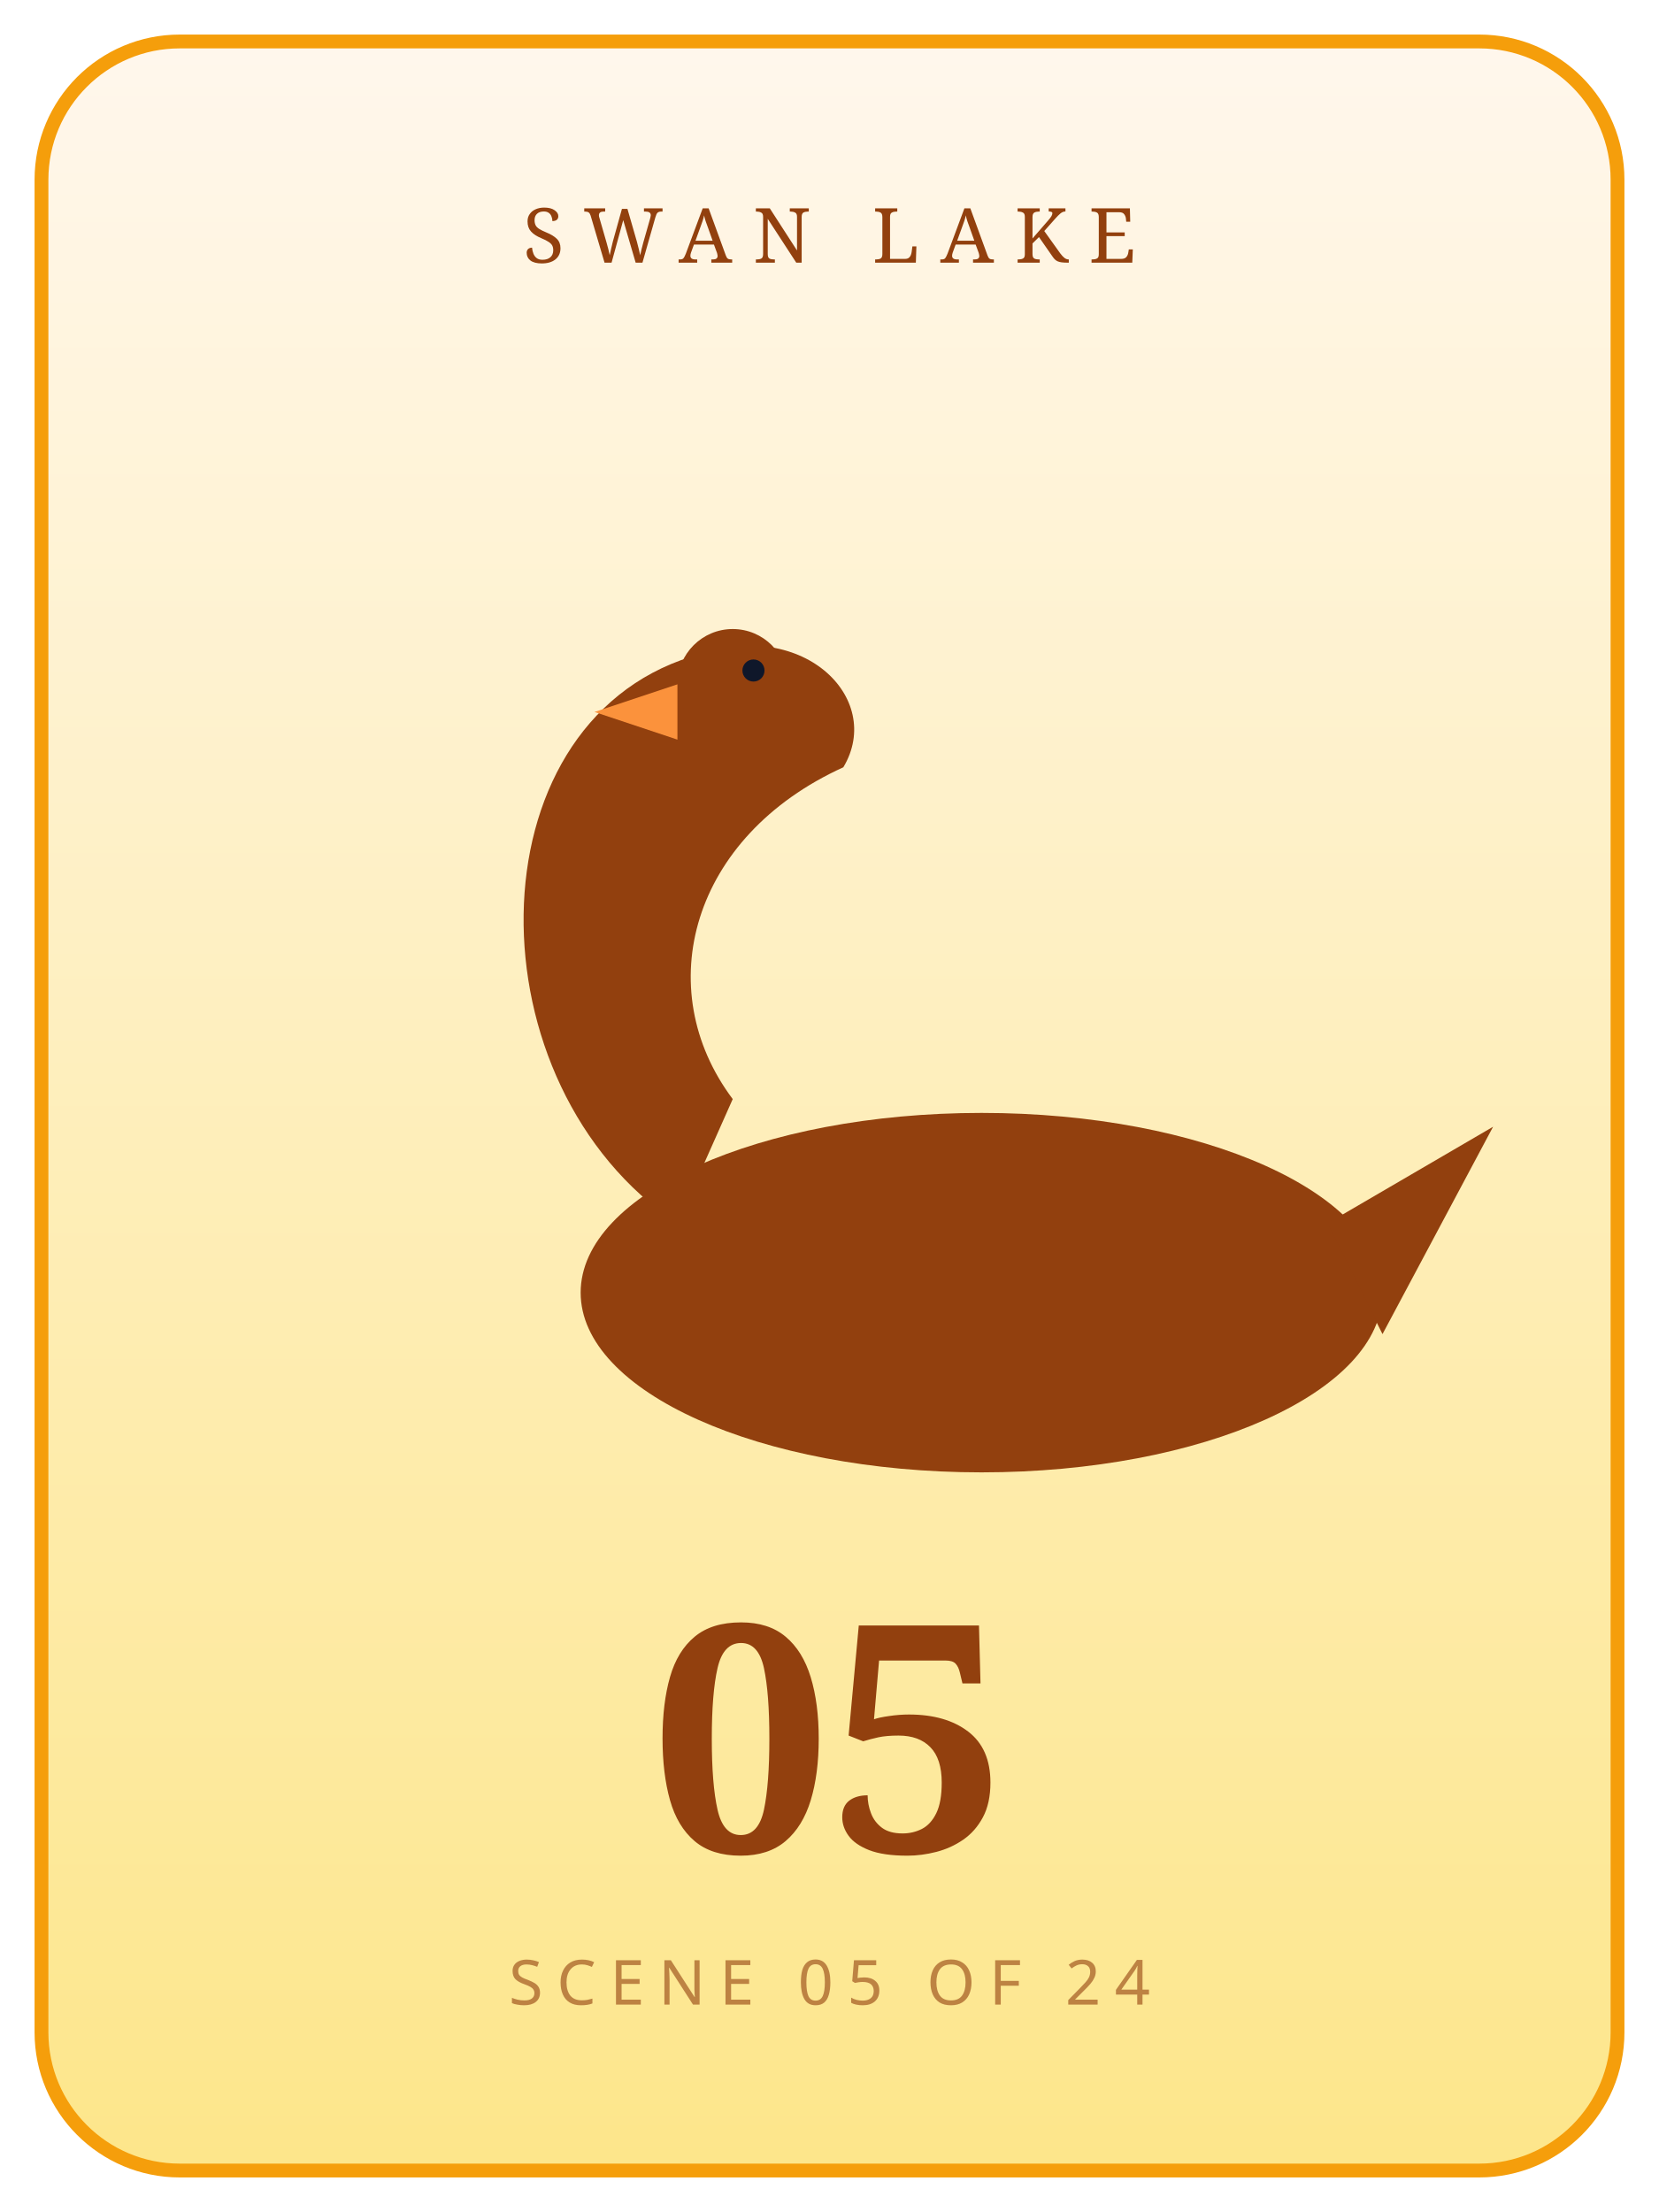
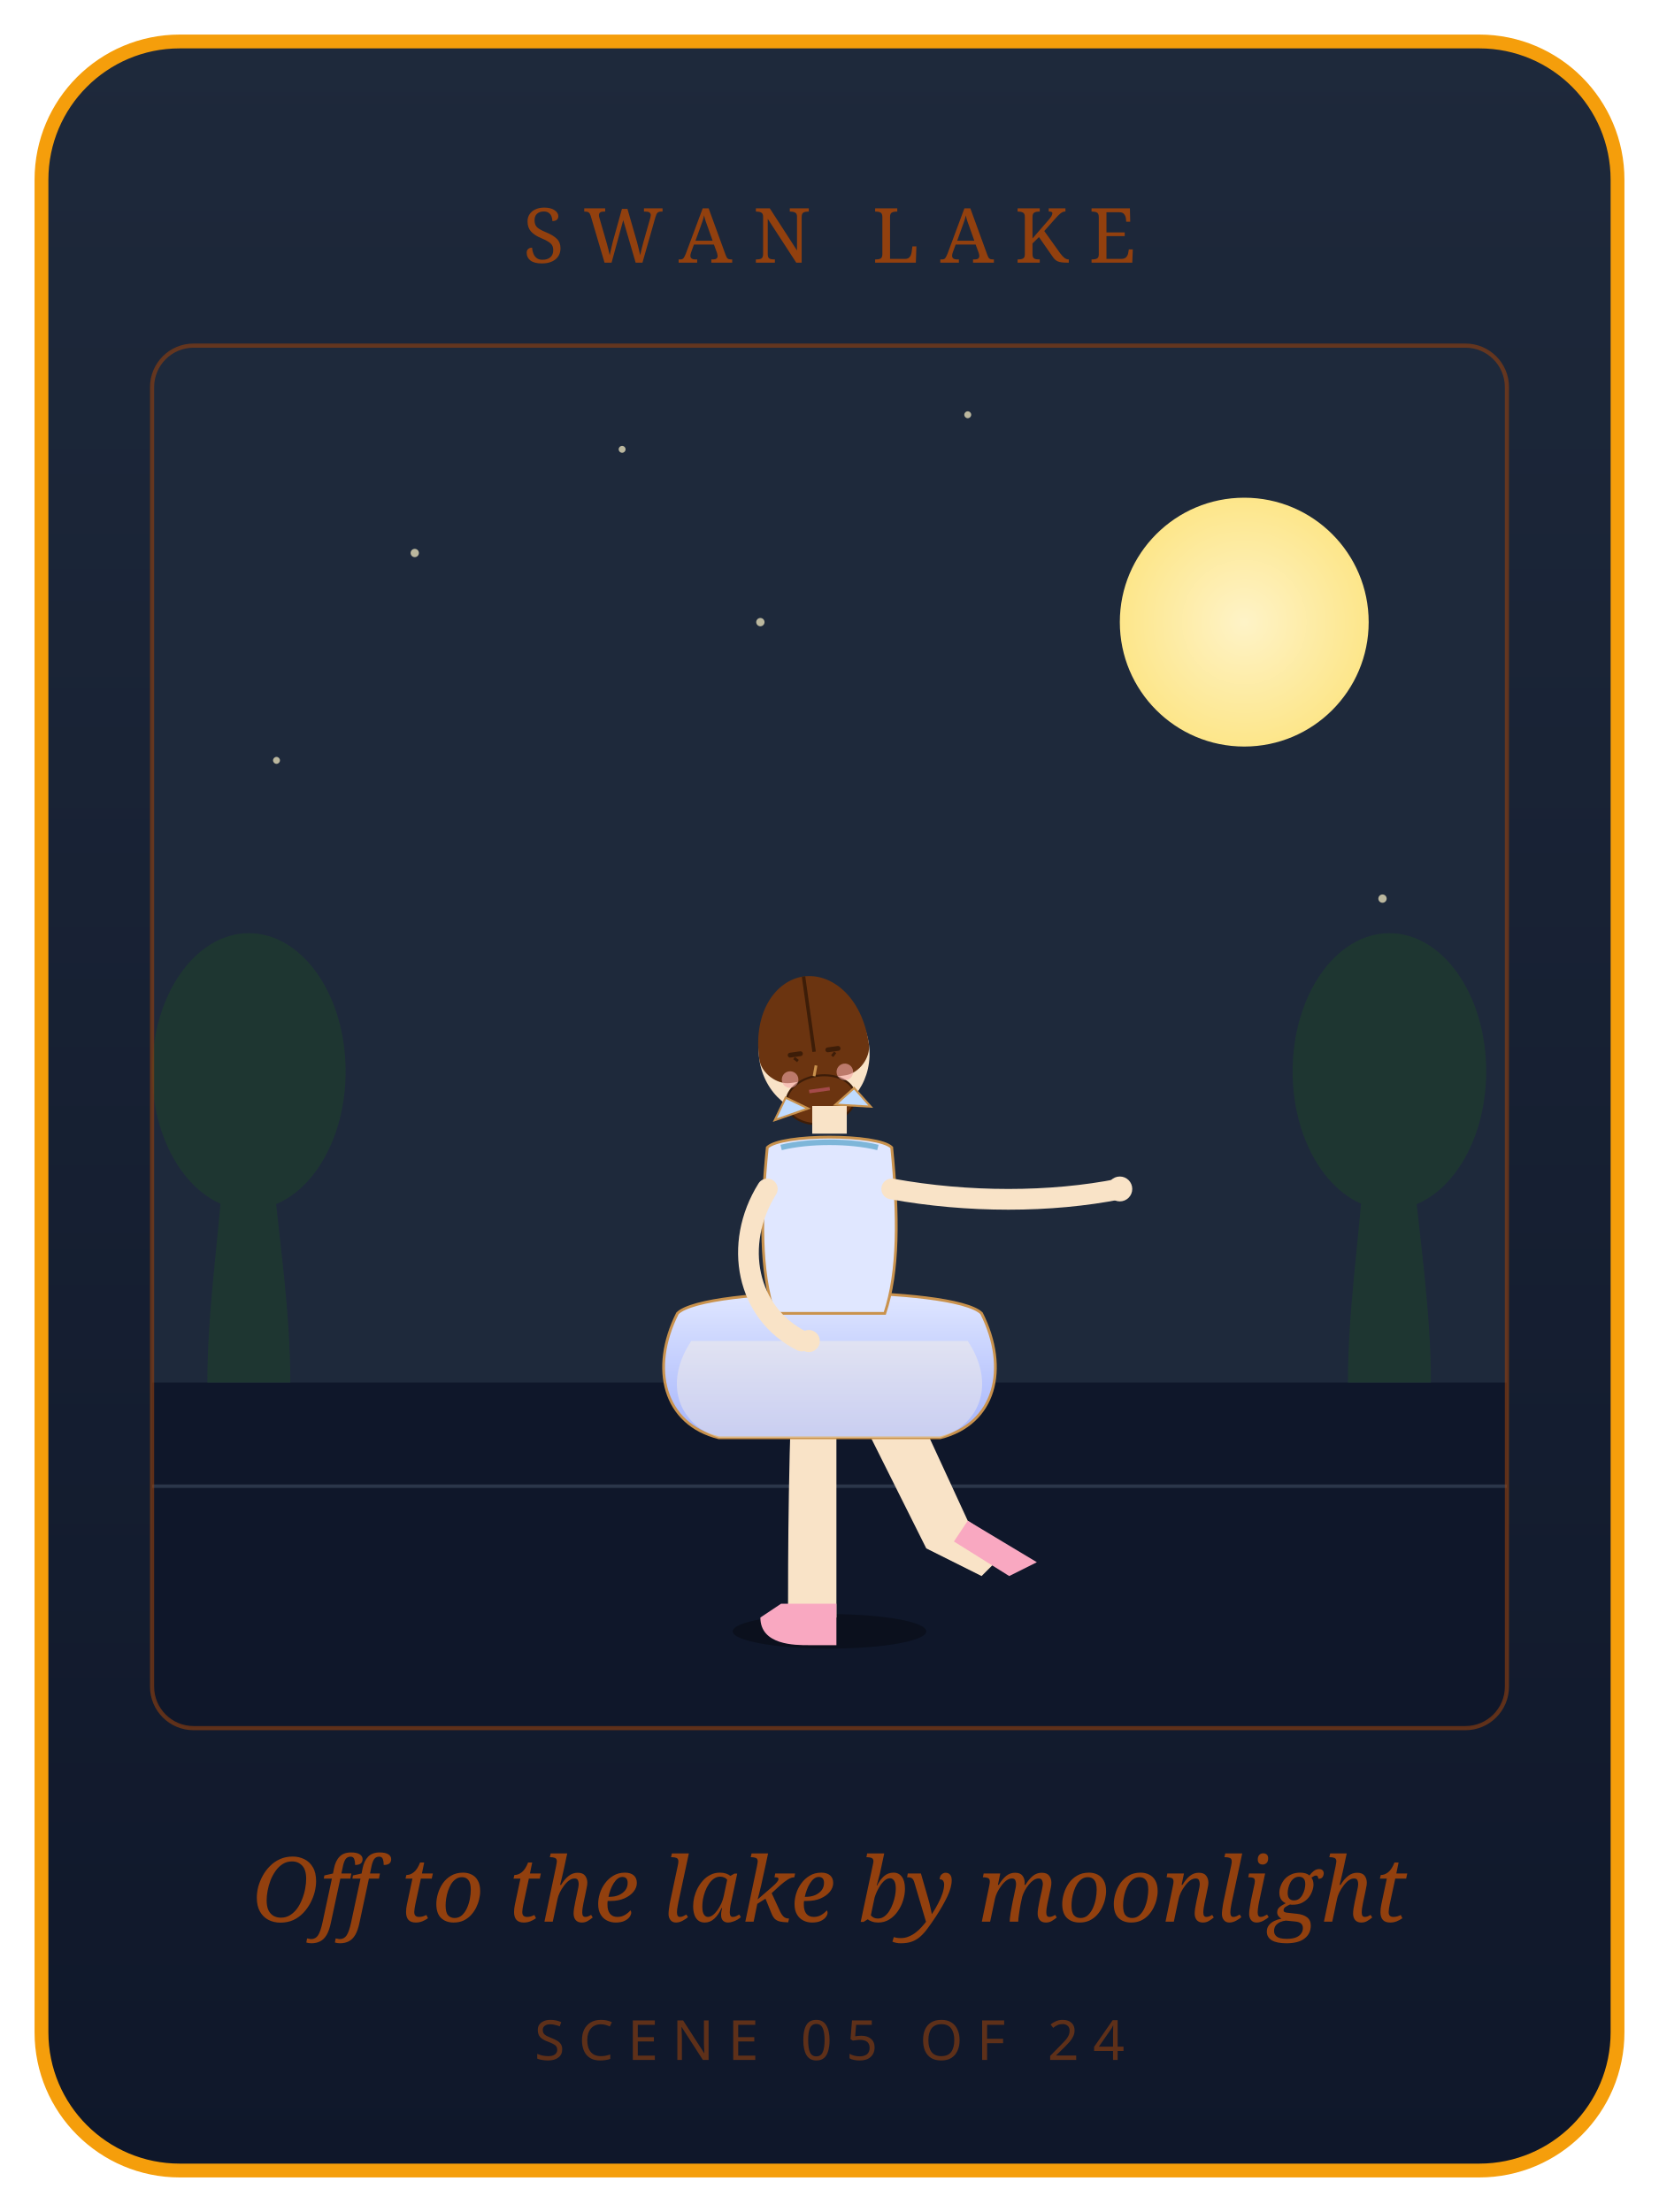
- <svg xmlns="http://www.w3.org/2000/svg" viewBox="0 0 240 320" width="240" height="320" role="img" aria-label="Swan Lake scene 05">
+ <svg xmlns="http://www.w3.org/2000/svg" viewBox="0 0 240 320" width="240" height="320" role="img" aria-label="Swan Lake scene 05 — Off to the lake by moonlight">
  <defs>
-     <linearGradient id="bg-05" x1="0" y1="0" x2="0" y2="1">
-       <stop offset="0%" stop-color="#fff7ed" />
+     <linearGradient id="card-bg-05" x1="0" y1="0" x2="0" y2="1">
+       <stop offset="0%" stop-color="#1e293b" />
+       <stop offset="100%" stop-color="#0f172a" />
+     </linearGradient>
+     <linearGradient id="tutu-05" x1="0" y1="0" x2="0" y2="1">
+       <stop offset="0%" stop-color="#e0e7ff" />
+       <stop offset="100%" stop-color="#a5b4fc" />
+     </linearGradient>
+     <radialGradient id="moon-05" cx="0.5" cy="0.5" r="0.5">
+       <stop offset="0%" stop-color="#fef3c7" />
      <stop offset="100%" stop-color="#fde68a" />
-     </linearGradient>
+     </radialGradient>
  </defs>
-   <rect x="6" y="6" width="228" height="308" rx="20" fill="url(#bg-05)" stroke="#f59e0b" stroke-width="2" />
+   <rect x="6" y="6" width="228" height="308" rx="20" fill="url(#card-bg-05)" stroke="#f59e0b" stroke-width="2" />
  <text x="120" y="38" text-anchor="middle" font-family="Georgia, serif" font-size="11" letter-spacing="3" fill="#92400e">SWAN LAKE</text>
-   <g transform="translate(120 165)" fill="#92400e">
-     <ellipse cx="22" cy="22" rx="58" ry="26" />
-     <path d="M72 12 L96 -2 L80 28 Z" />
-     <path d="M-22 12 C-52 -8 -52 -60 -20 -70 C-4 -76 8 -64 2 -54 C-20 -44 -26 -22 -14 -6 Z" />
-     <circle cx="-14" cy="-66" r="8" />
-     <path d="M-22 -66 L-34 -62 L-22 -58 Z" fill="#fb923c" />
-     <circle cx="-11" cy="-68" r="1.6" fill="#0f172a" />
+   <clipPath id="stage-05">
+     <rect x="22" y="50" width="196" height="200" rx="6" />
+   </clipPath>
+   <g clip-path="url(#stage-05)">
+     <rect x="22" y="50" width="196" height="200" fill="#1e293b" />
+     <circle cx="180" cy="90" r="18" fill="url(#moon-05)" />
+     <g fill="#fef3c7" opacity="0.7">
+       <circle cx="60" cy="80" r="0.6" />
+       <circle cx="90" cy="65" r="0.5" />
+       <circle cx="110" cy="90" r="0.6" />
+       <circle cx="140" cy="60" r="0.5" />
+       <circle cx="40" cy="110" r="0.5" />
+       <circle cx="200" cy="130" r="0.6" />
+     </g>
+     <rect x="22" y="200" width="196" height="50" fill="#0f172a" />
+     <g stroke="#475569" stroke-width="0.5" opacity="0.5">
+       <path d="M22 215 L218 215" />
+     </g>
+     <g fill="#1e3a2e" opacity="0.8">
+       <path d="M30 200 C30 180 36 160 30 140 L40 140 C36 160 42 180 42 200 Z" />
+       <path d="M195 200 C195 180 201 160 195 140 L205 140 C201 160 207 180 207 200 Z" />
+       <ellipse cx="36" cy="155" rx="14" ry="20" />
+       <ellipse cx="201" cy="155" rx="14" ry="20" />
+     </g>
+     <g transform="translate(120 168)">
+       <ellipse cx="0" cy="68" rx="14" ry="2.5" fill="#000" fill-opacity="0.3" />
+       <path d="M-5 24 C-6 40 -6 58 -6 66 L1 66 L1 24 Z" fill="#f9e3c7" />
+       <path d="M1 24 L8 26 L20 52 L26 56 L22 60 L14 56 L4 36 Z" fill="#f9e3c7" />
+       <path d="M-10 66 C-10 70 -5 70 -3 70 L1 70 L1 64 L-7 64 Z" fill="#f9a8c1" />
+       <path d="M20 52 L30 58 L26 60 L18 55 Z" fill="#f9a8c1" />
+       <path d="M-22 22 C-26 30 -24 38 -16 40 L16 40 C24 38 26 30 22 22 C18 18 -18 18 -22 22 Z" fill="url(#tutu-05)" stroke="#c9924d" stroke-width="0.4" />
+       <path d="M-20 26 C-24 32 -22 38 -16 40 L16 40 C22 38 24 32 20 26" fill="#fff5e1" opacity="0.4" />
+       <path d="M-9 -2 C-10 8 -10 16 -8 22 L8 22 C10 16 10 8 9 -2 C7 -4 -7 -4 -9 -2 Z" fill="#e0e7ff" stroke="#c9924d" stroke-width="0.4" />
+       <path d="M-7 -2 C-3 -3 3 -3 7 -2" stroke="#7eb6d9" stroke-width="0.8" fill="none" />
+       <path d="M-9 4 C-14 12 -12 22 -4 26" stroke="#f9e3c7" stroke-width="3" fill="none" stroke-linecap="round" />
+       <path d="M9 4 C20 6 32 6 42 4" stroke="#f9e3c7" stroke-width="3" fill="none" stroke-linecap="round" />
+       <circle cx="-3" cy="26" r="1.6" fill="#f9e3c7" />
+       <circle cx="42" cy="4" r="1.8" fill="#f9e3c7" />
+       <g transform="rotate(-8)">
+         <ellipse cx="0" cy="-16" rx="8" ry="9" fill="#f9e3c7" />
+         <path d="M-8 -16 C-8 -23 -4 -27 0 -27 C4 -27 8 -23 8 -16 C8 -14 6 -12 4 -12 L-4 -12 C-6 -12 -8 -14 -8 -16 Z" fill="#6b3410" />
+         <path d="M0 -27 L0 -16" stroke="#3d1d08" stroke-width="0.5" />
+         <ellipse cx="0" cy="-9" rx="5" ry="3.5" fill="#6b3410" stroke="#3d1d08" stroke-width="0.3" />
+         <path d="M-5 -10 L-7 -7 L-2 -8 Z M5 -10 L7 -7 L2 -8 Z" fill="#bfdbfe" stroke="#c9924d" stroke-width="0.3" />
+         <path d="M-3.5 -16 L-2 -16 M2 -16 L3.5 -16" stroke="#3d1d08" stroke-width="0.7" stroke-linecap="round" />
+         <path d="M-3 -15.5 L-2.5 -15 M3 -15.5 L2.5 -15" stroke="#3d1d08" stroke-width="0.4" />
+         <path d="M0 -14 L-0.5 -12.5" stroke="#c9924d" stroke-width="0.4" fill="none" />
+         <path d="M-1.5 -10.4 L1.5 -10.4" stroke="#a44a4a" stroke-width="0.5" />
+         <circle cx="-4" cy="-12.5" r="1.2" fill="#f4a8a8" opacity="0.6" />
+         <circle cx="4" cy="-12.5" r="1.2" fill="#f4a8a8" opacity="0.6" />
+       </g>
+       <path d="M-2.5 -4 L-2.5 -8 L2.5 -8 L2.5 -4 Z" fill="#f9e3c7" />
+     </g>
  </g>
-   <text x="120" y="268" text-anchor="middle" font-family="Georgia, serif" font-size="46" font-weight="700" fill="#92400e">05</text>
-   <text x="120" y="290" text-anchor="middle" font-family="system-ui, sans-serif" font-size="9" letter-spacing="2" fill="#92400e" opacity="0.6">SCENE 05 OF 24</text>
+   <rect x="22" y="50" width="196" height="200" rx="6" fill="none" stroke="#92400e" stroke-width="0.6" opacity="0.6" />
+   <text x="120" y="278" text-anchor="middle" font-family="Georgia, serif" font-size="13" font-style="italic" fill="#92400e">Off to the lake by moonlight</text>
+   <text x="120" y="298" text-anchor="middle" font-family="system-ui, sans-serif" font-size="8" letter-spacing="2" fill="#92400e" opacity="0.6">SCENE 05 OF 24</text>
</svg>
